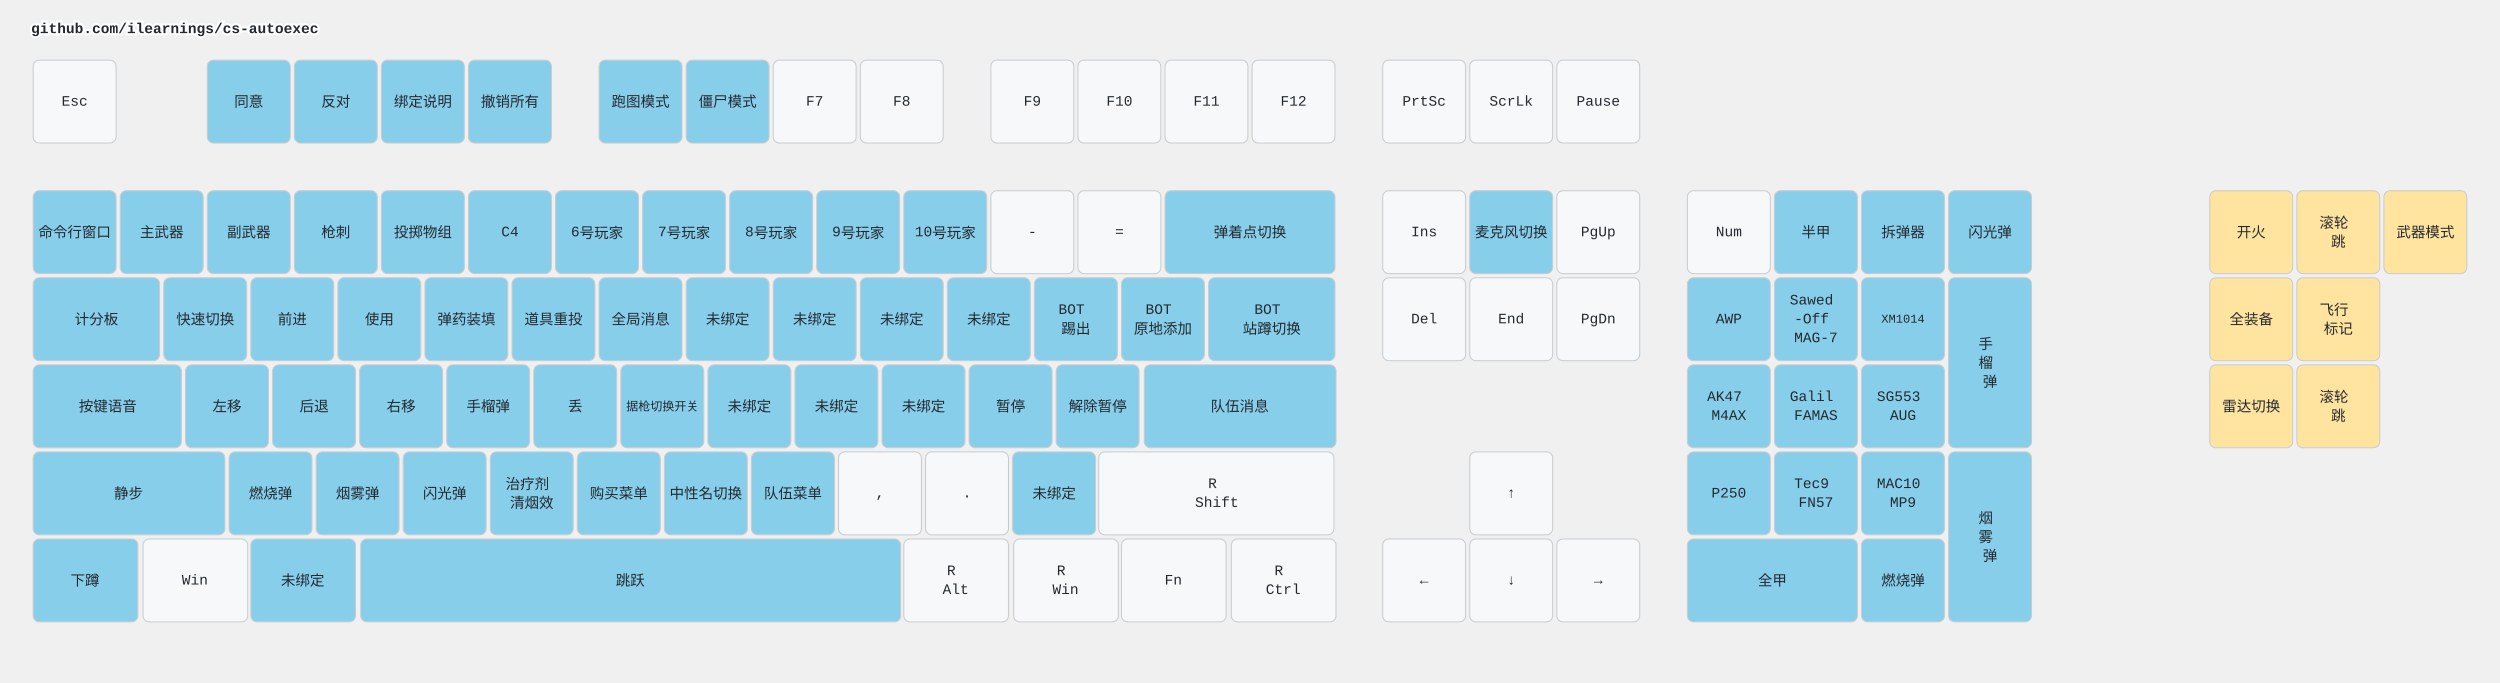
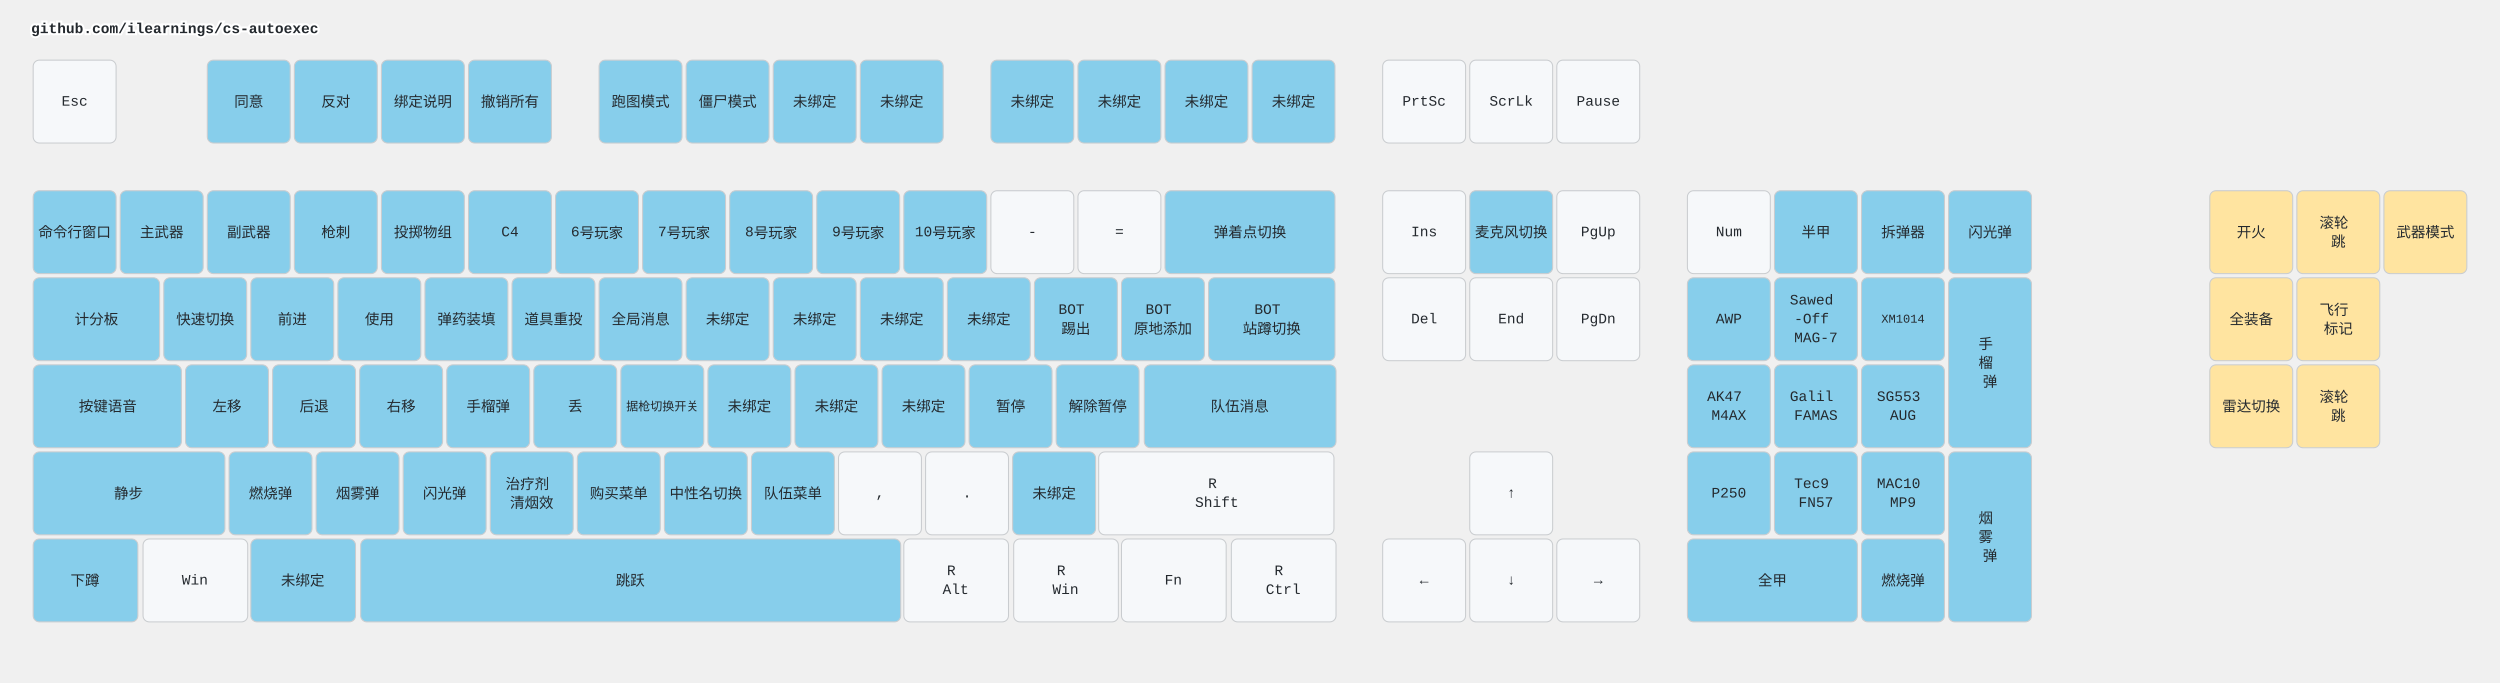
<svg xmlns="http://www.w3.org/2000/svg" width="2412" height="658" viewBox="0 0 2412 658" class="keymap">
  <style>/* inherit to force styles through use tags */
svg path {
    fill: inherit;
}

/* font and background color specifications */
svg.keymap {
    font-family: SFMono-Regular,Consolas,Liberation Mono,Menlo,monospace;
    font-size: 14px;
    font-kerning: normal;
    text-rendering: optimizeLegibility;
    fill: #24292e;
}

/* default key styling */
rect.key {
    fill: #f6f8fa;
}

rect.key, rect.combo {
    stroke: #c9cccf;
    stroke-width: 1;
}

/* default key side styling, only used is draw_key_sides is set */
rect.side {
    filter: brightness(90%);
}

/* color accent for combo boxes */
rect.combo, rect.combo-separate {
    fill: #cdf;
}

/* color accent for held keys */
rect.held, rect.combo.held {
    fill: #fdd;
}

/* color accent for ghost (optional) keys */
rect.ghost, rect.combo.ghost {
    stroke-dasharray: 4, 4;
    stroke-width: 2;
}

text {
    text-anchor: middle;
    dominant-baseline: middle;
}

/* styling for layer labels */
text.label {
    font-weight: bold;
    text-anchor: start;
    stroke: white;
    stroke-width: 4;
    paint-order: stroke;
}

/* styling for optional footer */
text.footer {
    text-anchor: end;
    dominant-baseline: auto;
    stroke: white;
    stroke-width: 4;
    paint-order: stroke;
}

/* styling for combo tap, and key non-tap label text */
text.combo, text.hold, text.shifted, text.left, text.right, text.tl, text.tr, text.bl, text.br {
    font-size: 11px;
}

text.hold, text.bl, text.br {
    text-anchor: middle;
    dominant-baseline: auto;
}

text.shifted, text.tl, text.tr {
    text-anchor: middle;
    dominant-baseline: hanging;
}

text.left, text.tl, text.bl {
    text-anchor: start;
}

text.right, text.tr, text.br {
    text-anchor: end;
}

text.layer-activator {
    text-decoration: underline;
}

/* styling for hold/shifted label text in combo box */
text.combo.hold, text.combo.shifted, text.combo.left, text.combo.right {
    font-size: 8px;
}

/* lighter symbol for transparent keys */
text.trans {
    fill: #7b7e81;
}

/* styling for combo dendrons */
path.combo {
    stroke-width: 1;
    stroke: gray;
    fill: none;
}

/* Start Tabler Icons Cleanup */
/* cannot use height/width with glyphs */
.icon-tabler &gt; path {
    fill: inherit;
    stroke: inherit;
    stroke-width: 2;
}
/* hide tabler's default box */
.icon-tabler &gt; path[stroke="none"][fill="none"] {
    visibility: hidden;
}
/* End Tabler Icons Cleanup */

.key .legend {
  font-weight: bold;
}
rect.key.bound {
  fill: #87CEEB;
}
rect.key.mouse {
  fill: #FFE4A0;
}
</style>
  <g transform="translate(30, 0)" class="layer-github.com/ilearnings/cs-autoexec">
    <text x="0" y="28" class="label" id="github.comilearningscs-autoexec">github.com/ilearnings/cs-autoexec</text>
    <g transform="translate(0, 56)">
      <g transform="translate(42, 42)" class="key keypos-0">
        <rect rx="6" ry="6" x="-40" y="-40" width="80" height="80" class="key" />
        <text x="0" y="0" class="key tap">Esc</text>
      </g>
      <g transform="translate(210, 42)" class="key bound keypos-1">
        <rect rx="6" ry="6" x="-40" y="-40" width="80" height="80" class="key bound" />
        <text x="0" y="0" class="key bound tap">同意</text>
      </g>
      <g transform="translate(294, 42)" class="key bound keypos-2">
        <rect rx="6" ry="6" x="-40" y="-40" width="80" height="80" class="key bound" />
        <text x="0" y="0" class="key bound tap">反对</text>
      </g>
      <g transform="translate(378, 42)" class="key bound keypos-3">
        <rect rx="6" ry="6" x="-40" y="-40" width="80" height="80" class="key bound" />
        <text x="0" y="0" class="key bound tap">绑定说明</text>
      </g>
      <g transform="translate(462, 42)" class="key bound keypos-4">
        <rect rx="6" ry="6" x="-40" y="-40" width="80" height="80" class="key bound" />
        <text x="0" y="0" class="key bound tap">撤销所有</text>
      </g>
      <g transform="translate(588, 42)" class="key bound keypos-5">
        <rect rx="6" ry="6" x="-40" y="-40" width="80" height="80" class="key bound" />
        <text x="0" y="0" class="key bound tap">跑图模式</text>
      </g>
      <g transform="translate(672, 42)" class="key bound keypos-6">
        <rect rx="6" ry="6" x="-40" y="-40" width="80" height="80" class="key bound" />
        <text x="0" y="0" class="key bound tap">僵尸模式</text>
      </g>
-       <g transform="translate(756, 42)" class="key keypos-7">
-         <rect rx="6" ry="6" x="-40" y="-40" width="80" height="80" class="key" />
-         <text x="0" y="0" class="key tap">F7</text>
-       </g>
-       <g transform="translate(840, 42)" class="key keypos-8">
-         <rect rx="6" ry="6" x="-40" y="-40" width="80" height="80" class="key" />
-         <text x="0" y="0" class="key tap">F8</text>
-       </g>
-       <g transform="translate(966, 42)" class="key keypos-9">
-         <rect rx="6" ry="6" x="-40" y="-40" width="80" height="80" class="key" />
-         <text x="0" y="0" class="key tap">F9</text>
-       </g>
-       <g transform="translate(1050, 42)" class="key keypos-10">
-         <rect rx="6" ry="6" x="-40" y="-40" width="80" height="80" class="key" />
-         <text x="0" y="0" class="key tap">F10</text>
-       </g>
-       <g transform="translate(1134, 42)" class="key keypos-11">
-         <rect rx="6" ry="6" x="-40" y="-40" width="80" height="80" class="key" />
-         <text x="0" y="0" class="key tap">F11</text>
-       </g>
-       <g transform="translate(1218, 42)" class="key keypos-12">
-         <rect rx="6" ry="6" x="-40" y="-40" width="80" height="80" class="key" />
-         <text x="0" y="0" class="key tap">F12</text>
+       <g transform="translate(756, 42)" class="key bound keypos-7">
+         <rect rx="6" ry="6" x="-40" y="-40" width="80" height="80" class="key bound" />
+         <text x="0" y="0" class="key bound tap">未绑定</text>
+       </g>
+       <g transform="translate(840, 42)" class="key bound keypos-8">
+         <rect rx="6" ry="6" x="-40" y="-40" width="80" height="80" class="key bound" />
+         <text x="0" y="0" class="key bound tap">未绑定</text>
+       </g>
+       <g transform="translate(966, 42)" class="key bound keypos-9">
+         <rect rx="6" ry="6" x="-40" y="-40" width="80" height="80" class="key bound" />
+         <text x="0" y="0" class="key bound tap">未绑定</text>
+       </g>
+       <g transform="translate(1050, 42)" class="key bound keypos-10">
+         <rect rx="6" ry="6" x="-40" y="-40" width="80" height="80" class="key bound" />
+         <text x="0" y="0" class="key bound tap">未绑定</text>
+       </g>
+       <g transform="translate(1134, 42)" class="key bound keypos-11">
+         <rect rx="6" ry="6" x="-40" y="-40" width="80" height="80" class="key bound" />
+         <text x="0" y="0" class="key bound tap">未绑定</text>
+       </g>
+       <g transform="translate(1218, 42)" class="key bound keypos-12">
+         <rect rx="6" ry="6" x="-40" y="-40" width="80" height="80" class="key bound" />
+         <text x="0" y="0" class="key bound tap">未绑定</text>
      </g>
      <g transform="translate(1344, 42)" class="key keypos-13">
        <rect rx="6" ry="6" x="-40" y="-40" width="80" height="80" class="key" />
        <text x="0" y="0" class="key tap">PrtSc</text>
      </g>
      <g transform="translate(1428, 42)" class="key keypos-14">
        <rect rx="6" ry="6" x="-40" y="-40" width="80" height="80" class="key" />
        <text x="0" y="0" class="key tap">ScrLk</text>
      </g>
      <g transform="translate(1512, 42)" class="key keypos-15">
        <rect rx="6" ry="6" x="-40" y="-40" width="80" height="80" class="key" />
        <text x="0" y="0" class="key tap">Pause</text>
      </g>
      <g transform="translate(42, 168)" class="key bound keypos-16">
        <rect rx="6" ry="6" x="-40" y="-40" width="80" height="80" class="key bound" />
        <text x="0" y="0" class="key bound tap">命令行窗口</text>
      </g>
      <g transform="translate(126, 168)" class="key bound keypos-17">
        <rect rx="6" ry="6" x="-40" y="-40" width="80" height="80" class="key bound" />
        <text x="0" y="0" class="key bound tap">主武器</text>
      </g>
      <g transform="translate(210, 168)" class="key bound keypos-18">
        <rect rx="6" ry="6" x="-40" y="-40" width="80" height="80" class="key bound" />
        <text x="0" y="0" class="key bound tap">副武器</text>
      </g>
      <g transform="translate(294, 168)" class="key bound keypos-19">
        <rect rx="6" ry="6" x="-40" y="-40" width="80" height="80" class="key bound" />
        <text x="0" y="0" class="key bound tap">枪刺</text>
      </g>
      <g transform="translate(378, 168)" class="key bound keypos-20">
        <rect rx="6" ry="6" x="-40" y="-40" width="80" height="80" class="key bound" />
        <text x="0" y="0" class="key bound tap">投掷物组</text>
      </g>
      <g transform="translate(462, 168)" class="key bound keypos-21">
        <rect rx="6" ry="6" x="-40" y="-40" width="80" height="80" class="key bound" />
        <text x="0" y="0" class="key bound tap">C4</text>
      </g>
      <g transform="translate(546, 168)" class="key bound keypos-22">
        <rect rx="6" ry="6" x="-40" y="-40" width="80" height="80" class="key bound" />
        <text x="0" y="0" class="key bound tap">6号玩家</text>
      </g>
      <g transform="translate(630, 168)" class="key bound keypos-23">
        <rect rx="6" ry="6" x="-40" y="-40" width="80" height="80" class="key bound" />
        <text x="0" y="0" class="key bound tap">7号玩家</text>
      </g>
      <g transform="translate(714, 168)" class="key bound keypos-24">
        <rect rx="6" ry="6" x="-40" y="-40" width="80" height="80" class="key bound" />
        <text x="0" y="0" class="key bound tap">8号玩家</text>
      </g>
      <g transform="translate(798, 168)" class="key bound keypos-25">
        <rect rx="6" ry="6" x="-40" y="-40" width="80" height="80" class="key bound" />
        <text x="0" y="0" class="key bound tap">9号玩家</text>
      </g>
      <g transform="translate(882, 168)" class="key bound keypos-26">
        <rect rx="6" ry="6" x="-40" y="-40" width="80" height="80" class="key bound" />
        <text x="0" y="0" class="key bound tap">10号玩家</text>
      </g>
      <g transform="translate(966, 168)" class="key keypos-27">
        <rect rx="6" ry="6" x="-40" y="-40" width="80" height="80" class="key" />
        <text x="0" y="0" class="key tap">-</text>
      </g>
      <g transform="translate(1050, 168)" class="key keypos-28">
        <rect rx="6" ry="6" x="-40" y="-40" width="80" height="80" class="key" />
        <text x="0" y="0" class="key tap">=</text>
      </g>
      <g transform="translate(1176, 168)" class="key bound keypos-29">
        <rect rx="6" ry="6" x="-82" y="-40" width="164" height="80" class="key bound" />
        <text x="0" y="0" class="key bound tap">弹着点切换</text>
      </g>
      <g transform="translate(1344, 168)" class="key keypos-30">
        <rect rx="6" ry="6" x="-40" y="-40" width="80" height="80" class="key" />
        <text x="0" y="0" class="key tap">Ins</text>
      </g>
      <g transform="translate(1428, 168)" class="key bound keypos-31">
        <rect rx="6" ry="6" x="-40" y="-40" width="80" height="80" class="key bound" />
        <text x="0" y="0" class="key bound tap">麦克风切换</text>
      </g>
      <g transform="translate(1512, 168)" class="key keypos-32">
        <rect rx="6" ry="6" x="-40" y="-40" width="80" height="80" class="key" />
        <text x="0" y="0" class="key tap">PgUp</text>
      </g>
      <g transform="translate(1638, 168)" class="key keypos-33">
        <rect rx="6" ry="6" x="-40" y="-40" width="80" height="80" class="key" />
        <text x="0" y="0" class="key tap">Num</text>
      </g>
      <g transform="translate(1722, 168)" class="key bound keypos-34">
        <rect rx="6" ry="6" x="-40" y="-40" width="80" height="80" class="key bound" />
        <text x="0" y="0" class="key bound tap">半甲</text>
      </g>
      <g transform="translate(1806, 168)" class="key bound keypos-35">
        <rect rx="6" ry="6" x="-40" y="-40" width="80" height="80" class="key bound" />
        <text x="0" y="0" class="key bound tap">拆弹器</text>
      </g>
      <g transform="translate(1890, 168)" class="key bound keypos-36">
        <rect rx="6" ry="6" x="-40" y="-40" width="80" height="80" class="key bound" />
        <text x="0" y="0" class="key bound tap">闪光弹</text>
      </g>
      <g transform="translate(63, 252)" class="key bound keypos-37">
        <rect rx="6" ry="6" x="-61" y="-40" width="122" height="80" class="key bound" />
        <text x="0" y="0" class="key bound tap">计分板</text>
      </g>
      <g transform="translate(168, 252)" class="key bound keypos-38">
        <rect rx="6" ry="6" x="-40" y="-40" width="80" height="80" class="key bound" />
        <text x="0" y="0" class="key bound tap">快速切换</text>
      </g>
      <g transform="translate(252, 252)" class="key bound keypos-39">
        <rect rx="6" ry="6" x="-40" y="-40" width="80" height="80" class="key bound" />
        <text x="0" y="0" class="key bound tap">前进</text>
      </g>
      <g transform="translate(336, 252)" class="key bound keypos-40">
        <rect rx="6" ry="6" x="-40" y="-40" width="80" height="80" class="key bound" />
        <text x="0" y="0" class="key bound tap">使用</text>
      </g>
      <g transform="translate(420, 252)" class="key bound keypos-41">
        <rect rx="6" ry="6" x="-40" y="-40" width="80" height="80" class="key bound" />
        <text x="0" y="0" class="key bound tap">弹药装填</text>
      </g>
      <g transform="translate(504, 252)" class="key bound keypos-42">
        <rect rx="6" ry="6" x="-40" y="-40" width="80" height="80" class="key bound" />
        <text x="0" y="0" class="key bound tap">道具重投</text>
      </g>
      <g transform="translate(588, 252)" class="key bound keypos-43">
        <rect rx="6" ry="6" x="-40" y="-40" width="80" height="80" class="key bound" />
        <text x="0" y="0" class="key bound tap">全局消息</text>
      </g>
      <g transform="translate(672, 252)" class="key bound keypos-44">
        <rect rx="6" ry="6" x="-40" y="-40" width="80" height="80" class="key bound" />
        <text x="0" y="0" class="key bound tap">未绑定</text>
      </g>
      <g transform="translate(756, 252)" class="key bound keypos-45">
        <rect rx="6" ry="6" x="-40" y="-40" width="80" height="80" class="key bound" />
        <text x="0" y="0" class="key bound tap">未绑定</text>
      </g>
      <g transform="translate(840, 252)" class="key bound keypos-46">
        <rect rx="6" ry="6" x="-40" y="-40" width="80" height="80" class="key bound" />
        <text x="0" y="0" class="key bound tap">未绑定</text>
      </g>
      <g transform="translate(924, 252)" class="key bound keypos-47">
        <rect rx="6" ry="6" x="-40" y="-40" width="80" height="80" class="key bound" />
        <text x="0" y="0" class="key bound tap">未绑定</text>
      </g>
      <g transform="translate(1008, 252)" class="key bound keypos-48">
        <rect rx="6" ry="6" x="-40" y="-40" width="80" height="80" class="key bound" />
        <text x="0" y="0" class="key bound tap">
          <tspan x="0" dy="-0.65em">BOT</tspan>
          <tspan x="0" dy="1.3em">踢出</tspan>
        </text>
      </g>
      <g transform="translate(1092, 252)" class="key bound keypos-49">
        <rect rx="6" ry="6" x="-40" y="-40" width="80" height="80" class="key bound" />
        <text x="0" y="0" class="key bound tap">
          <tspan x="0" dy="-0.65em">BOT</tspan>
          <tspan x="0" dy="1.3em">原地添加</tspan>
        </text>
      </g>
      <g transform="translate(1197, 252)" class="key bound keypos-50">
        <rect rx="6" ry="6" x="-61" y="-40" width="122" height="80" class="key bound" />
        <text x="0" y="0" class="key bound tap">
          <tspan x="0" dy="-0.65em">BOT</tspan>
          <tspan x="0" dy="1.3em">站蹲切换</tspan>
        </text>
      </g>
      <g transform="translate(1344, 252)" class="key keypos-51">
        <rect rx="6" ry="6" x="-40" y="-40" width="80" height="80" class="key" />
        <text x="0" y="0" class="key tap">Del</text>
      </g>
      <g transform="translate(1428, 252)" class="key keypos-52">
        <rect rx="6" ry="6" x="-40" y="-40" width="80" height="80" class="key" />
        <text x="0" y="0" class="key tap">End</text>
      </g>
      <g transform="translate(1512, 252)" class="key keypos-53">
        <rect rx="6" ry="6" x="-40" y="-40" width="80" height="80" class="key" />
        <text x="0" y="0" class="key tap">PgDn</text>
      </g>
      <g transform="translate(1638, 252)" class="key bound keypos-54">
        <rect rx="6" ry="6" x="-40" y="-40" width="80" height="80" class="key bound" />
        <text x="0" y="0" class="key bound tap">AWP</text>
      </g>
      <g transform="translate(1722, 252)" class="key bound keypos-55">
        <rect rx="6" ry="6" x="-40" y="-40" width="80" height="80" class="key bound" />
        <text x="0" y="0" class="key bound tap">
          <tspan x="0" dy="-1.3em">Sawed</tspan>
          <tspan x="0" dy="1.3em">-Off</tspan>
          <tspan x="0" dy="1.3em">MAG-7</tspan>
        </text>
      </g>
      <g transform="translate(1806, 252)" class="key bound keypos-56">
        <rect rx="6" ry="6" x="-40" y="-40" width="80" height="80" class="key bound" />
        <text x="0" y="0" class="key bound tap">
          <tspan style="font-size: 83%">XM1014</tspan>
        </text>
      </g>
      <g transform="translate(1890, 294)" class="key bound keypos-57">
        <rect rx="6" ry="6" x="-40" y="-82" width="80" height="164" class="key bound" />
        <text x="0" y="0" class="key bound tap">
          <tspan x="0" dy="-1.3em">手</tspan>
          <tspan x="0" dy="1.3em">榴</tspan>
          <tspan x="0" dy="1.3em">弹</tspan>
        </text>
      </g>
      <g transform="translate(74, 336)" class="key bound keypos-58">
        <rect rx="6" ry="6" x="-72" y="-40" width="143" height="80" class="key bound" />
        <text x="0" y="0" class="key bound tap">按键语音</text>
      </g>
      <g transform="translate(189, 336)" class="key bound keypos-59">
        <rect rx="6" ry="6" x="-40" y="-40" width="80" height="80" class="key bound" />
        <text x="0" y="0" class="key bound tap">左移</text>
      </g>
      <g transform="translate(273, 336)" class="key bound keypos-60">
        <rect rx="6" ry="6" x="-40" y="-40" width="80" height="80" class="key bound" />
        <text x="0" y="0" class="key bound tap">后退</text>
      </g>
      <g transform="translate(357, 336)" class="key bound keypos-61">
        <rect rx="6" ry="6" x="-40" y="-40" width="80" height="80" class="key bound" />
        <text x="0" y="0" class="key bound tap">右移</text>
      </g>
      <g transform="translate(441, 336)" class="key bound keypos-62">
        <rect rx="6" ry="6" x="-40" y="-40" width="80" height="80" class="key bound" />
        <text x="0" y="0" class="key bound tap">手榴弹</text>
      </g>
      <g transform="translate(525, 336)" class="key bound keypos-63">
        <rect rx="6" ry="6" x="-40" y="-40" width="80" height="80" class="key bound" />
        <text x="0" y="0" class="key bound tap">丢</text>
      </g>
      <g transform="translate(609, 336)" class="key bound keypos-64">
        <rect rx="6" ry="6" x="-40" y="-40" width="80" height="80" class="key bound" />
        <text x="0" y="0" class="key bound tap">
          <tspan style="font-size: 83%">据枪切换开关</tspan>
        </text>
      </g>
      <g transform="translate(693, 336)" class="key bound keypos-65">
        <rect rx="6" ry="6" x="-40" y="-40" width="80" height="80" class="key bound" />
        <text x="0" y="0" class="key bound tap">未绑定</text>
      </g>
      <g transform="translate(777, 336)" class="key bound keypos-66">
        <rect rx="6" ry="6" x="-40" y="-40" width="80" height="80" class="key bound" />
        <text x="0" y="0" class="key bound tap">未绑定</text>
      </g>
      <g transform="translate(861, 336)" class="key bound keypos-67">
        <rect rx="6" ry="6" x="-40" y="-40" width="80" height="80" class="key bound" />
        <text x="0" y="0" class="key bound tap">未绑定</text>
      </g>
      <g transform="translate(945, 336)" class="key bound keypos-68">
        <rect rx="6" ry="6" x="-40" y="-40" width="80" height="80" class="key bound" />
        <text x="0" y="0" class="key bound tap">暂停</text>
      </g>
      <g transform="translate(1029, 336)" class="key bound keypos-69">
        <rect rx="6" ry="6" x="-40" y="-40" width="80" height="80" class="key bound" />
        <text x="0" y="0" class="key bound tap">解除暂停</text>
      </g>
      <g transform="translate(1166, 336)" class="key bound keypos-70">
        <rect rx="6" ry="6" x="-92" y="-40" width="185" height="80" class="key bound" />
        <text x="0" y="0" class="key bound tap">队伍消息</text>
      </g>
      <g transform="translate(1638, 336)" class="key bound keypos-71">
        <rect rx="6" ry="6" x="-40" y="-40" width="80" height="80" class="key bound" />
        <text x="0" y="0" class="key bound tap">
          <tspan x="0" dy="-0.65em">AK47</tspan>
          <tspan x="0" dy="1.3em">M4AX</tspan>
        </text>
      </g>
      <g transform="translate(1722, 336)" class="key bound keypos-72">
        <rect rx="6" ry="6" x="-40" y="-40" width="80" height="80" class="key bound" />
        <text x="0" y="0" class="key bound tap">
          <tspan x="0" dy="-0.65em">Galil</tspan>
          <tspan x="0" dy="1.3em">FAMAS</tspan>
        </text>
      </g>
      <g transform="translate(1806, 336)" class="key bound keypos-73">
        <rect rx="6" ry="6" x="-40" y="-40" width="80" height="80" class="key bound" />
        <text x="0" y="0" class="key bound tap">
          <tspan x="0" dy="-0.65em">SG553</tspan>
          <tspan x="0" dy="1.3em">AUG</tspan>
        </text>
      </g>
      <g transform="translate(94, 420)" class="key bound keypos-74">
        <rect rx="6" ry="6" x="-92" y="-40" width="185" height="80" class="key bound" />
        <text x="0" y="0" class="key bound tap">静步</text>
      </g>
      <g transform="translate(231, 420)" class="key bound keypos-75">
        <rect rx="6" ry="6" x="-40" y="-40" width="80" height="80" class="key bound" />
        <text x="0" y="0" class="key bound tap">燃烧弹</text>
      </g>
      <g transform="translate(315, 420)" class="key bound keypos-76">
        <rect rx="6" ry="6" x="-40" y="-40" width="80" height="80" class="key bound" />
        <text x="0" y="0" class="key bound tap">烟雾弹</text>
      </g>
      <g transform="translate(399, 420)" class="key bound keypos-77">
        <rect rx="6" ry="6" x="-40" y="-40" width="80" height="80" class="key bound" />
        <text x="0" y="0" class="key bound tap">闪光弹</text>
      </g>
      <g transform="translate(483, 420)" class="key bound keypos-78">
        <rect rx="6" ry="6" x="-40" y="-40" width="80" height="80" class="key bound" />
        <text x="0" y="0" class="key bound tap">
          <tspan x="0" dy="-0.65em">治疗剂</tspan>
          <tspan x="0" dy="1.3em">清烟效</tspan>
        </text>
      </g>
      <g transform="translate(567, 420)" class="key bound keypos-79">
        <rect rx="6" ry="6" x="-40" y="-40" width="80" height="80" class="key bound" />
        <text x="0" y="0" class="key bound tap">购买菜单</text>
      </g>
      <g transform="translate(651, 420)" class="key bound keypos-80">
        <rect rx="6" ry="6" x="-40" y="-40" width="80" height="80" class="key bound" />
        <text x="0" y="0" class="key bound tap">中性名切换</text>
      </g>
      <g transform="translate(735, 420)" class="key bound keypos-81">
        <rect rx="6" ry="6" x="-40" y="-40" width="80" height="80" class="key bound" />
        <text x="0" y="0" class="key bound tap">队伍菜单</text>
      </g>
      <g transform="translate(819, 420)" class="key keypos-82">
        <rect rx="6" ry="6" x="-40" y="-40" width="80" height="80" class="key" />
        <text x="0" y="0" class="key tap">,</text>
      </g>
      <g transform="translate(903, 420)" class="key keypos-83">
        <rect rx="6" ry="6" x="-40" y="-40" width="80" height="80" class="key" />
        <text x="0" y="0" class="key tap">.</text>
      </g>
      <g transform="translate(987, 420)" class="key bound keypos-84">
        <rect rx="6" ry="6" x="-40" y="-40" width="80" height="80" class="key bound" />
        <text x="0" y="0" class="key bound tap">未绑定</text>
      </g>
      <g transform="translate(1144, 420)" class="key keypos-85">
        <rect rx="6" ry="6" x="-114" y="-40" width="227" height="80" class="key" />
        <text x="0" y="0" class="key tap">
          <tspan x="0" dy="-0.65em">R</tspan>
          <tspan x="0" dy="1.3em">Shift</tspan>
        </text>
      </g>
      <g transform="translate(1428, 420)" class="key keypos-86">
        <rect rx="6" ry="6" x="-40" y="-40" width="80" height="80" class="key" />
        <text x="0" y="0" class="key tap">↑</text>
      </g>
      <g transform="translate(1638, 420)" class="key bound keypos-87">
        <rect rx="6" ry="6" x="-40" y="-40" width="80" height="80" class="key bound" />
        <text x="0" y="0" class="key bound tap">P250</text>
      </g>
      <g transform="translate(1722, 420)" class="key bound keypos-88">
        <rect rx="6" ry="6" x="-40" y="-40" width="80" height="80" class="key bound" />
        <text x="0" y="0" class="key bound tap">
          <tspan x="0" dy="-0.65em">Tec9</tspan>
          <tspan x="0" dy="1.3em">FN57</tspan>
        </text>
      </g>
      <g transform="translate(1806, 420)" class="key bound keypos-89">
        <rect rx="6" ry="6" x="-40" y="-40" width="80" height="80" class="key bound" />
        <text x="0" y="0" class="key bound tap">
          <tspan x="0" dy="-0.65em">MAC10</tspan>
          <tspan x="0" dy="1.3em">MP9</tspan>
        </text>
      </g>
      <g transform="translate(1890, 462)" class="key bound keypos-90">
        <rect rx="6" ry="6" x="-40" y="-82" width="80" height="164" class="key bound" />
        <text x="0" y="0" class="key bound tap">
          <tspan x="0" dy="-1.3em">烟</tspan>
          <tspan x="0" dy="1.3em">雾</tspan>
          <tspan x="0" dy="1.3em">弹</tspan>
        </text>
      </g>
      <g transform="translate(52, 504)" class="key bound keypos-91">
        <rect rx="6" ry="6" x="-50" y="-40" width="101" height="80" class="key bound" />
        <text x="0" y="0" class="key bound tap">下蹲</text>
      </g>
      <g transform="translate(158, 504)" class="key keypos-92">
        <rect rx="6" ry="6" x="-50" y="-40" width="101" height="80" class="key" />
        <text x="0" y="0" class="key tap">Win</text>
      </g>
      <g transform="translate(262, 504)" class="key bound keypos-93">
        <rect rx="6" ry="6" x="-50" y="-40" width="101" height="80" class="key bound" />
        <text x="0" y="0" class="key bound tap">未绑定</text>
      </g>
      <g transform="translate(578, 504)" class="key bound keypos-94">
        <rect rx="6" ry="6" x="-260" y="-40" width="521" height="80" class="key bound" />
        <text x="0" y="0" class="key bound tap">跳跃</text>
      </g>
      <g transform="translate(892, 504)" class="key keypos-95">
        <rect rx="6" ry="6" x="-50" y="-40" width="101" height="80" class="key" />
        <text x="0" y="0" class="key tap">
          <tspan x="0" dy="-0.65em">R</tspan>
          <tspan x="0" dy="1.3em">Alt</tspan>
        </text>
      </g>
      <g transform="translate(998, 504)" class="key keypos-96">
        <rect rx="6" ry="6" x="-50" y="-40" width="101" height="80" class="key" />
        <text x="0" y="0" class="key tap">
          <tspan x="0" dy="-0.65em">R</tspan>
          <tspan x="0" dy="1.3em">Win</tspan>
        </text>
      </g>
      <g transform="translate(1102, 504)" class="key keypos-97">
        <rect rx="6" ry="6" x="-50" y="-40" width="101" height="80" class="key" />
        <text x="0" y="0" class="key tap">Fn</text>
      </g>
      <g transform="translate(1208, 504)" class="key keypos-98">
        <rect rx="6" ry="6" x="-50" y="-40" width="101" height="80" class="key" />
        <text x="0" y="0" class="key tap">
          <tspan x="0" dy="-0.65em">R</tspan>
          <tspan x="0" dy="1.3em">Ctrl</tspan>
        </text>
      </g>
      <g transform="translate(1344, 504)" class="key keypos-99">
        <rect rx="6" ry="6" x="-40" y="-40" width="80" height="80" class="key" />
        <text x="0" y="0" class="key tap">←</text>
      </g>
      <g transform="translate(1428, 504)" class="key keypos-100">
        <rect rx="6" ry="6" x="-40" y="-40" width="80" height="80" class="key" />
        <text x="0" y="0" class="key tap">↓</text>
      </g>
      <g transform="translate(1512, 504)" class="key keypos-101">
        <rect rx="6" ry="6" x="-40" y="-40" width="80" height="80" class="key" />
        <text x="0" y="0" class="key tap">→</text>
      </g>
      <g transform="translate(1680, 504)" class="key bound keypos-102">
        <rect rx="6" ry="6" x="-82" y="-40" width="164" height="80" class="key bound" />
        <text x="0" y="0" class="key bound tap">全甲</text>
      </g>
      <g transform="translate(1806, 504)" class="key bound keypos-103">
        <rect rx="6" ry="6" x="-40" y="-40" width="80" height="80" class="key bound" />
        <text x="0" y="0" class="key bound tap">燃烧弹</text>
      </g>
      <g transform="translate(2142, 168)" class="key mouse keypos-104">
        <rect rx="6" ry="6" x="-40" y="-40" width="80" height="80" class="key mouse" />
        <text x="0" y="0" class="key mouse tap">开火</text>
      </g>
      <g transform="translate(2226, 168)" class="key mouse keypos-105">
        <rect rx="6" ry="6" x="-40" y="-40" width="80" height="80" class="key mouse" />
        <text x="0" y="0" class="key mouse tap">
          <tspan x="0" dy="-0.65em">滚轮</tspan>
          <tspan x="0" dy="1.3em">跳</tspan>
        </text>
      </g>
      <g transform="translate(2310, 168)" class="key mouse keypos-106">
        <rect rx="6" ry="6" x="-40" y="-40" width="80" height="80" class="key mouse" />
        <text x="0" y="0" class="key mouse tap">武器模式</text>
      </g>
      <g transform="translate(2142, 252)" class="key mouse keypos-107">
        <rect rx="6" ry="6" x="-40" y="-40" width="80" height="80" class="key mouse" />
        <text x="0" y="0" class="key mouse tap">全装备</text>
      </g>
      <g transform="translate(2226, 252)" class="key mouse keypos-108">
        <rect rx="6" ry="6" x="-40" y="-40" width="80" height="80" class="key mouse" />
        <text x="0" y="0" class="key mouse tap">
          <tspan x="0" dy="-0.65em">飞行</tspan>
          <tspan x="0" dy="1.3em">标记</tspan>
        </text>
      </g>
      <g transform="translate(2142, 336)" class="key mouse keypos-109">
        <rect rx="6" ry="6" x="-40" y="-40" width="80" height="80" class="key mouse" />
        <text x="0" y="0" class="key mouse tap">雷达切换</text>
      </g>
      <g transform="translate(2226, 336)" class="key mouse keypos-110">
        <rect rx="6" ry="6" x="-40" y="-40" width="80" height="80" class="key mouse" />
        <text x="0" y="0" class="key mouse tap">
          <tspan x="0" dy="-0.65em">滚轮</tspan>
          <tspan x="0" dy="1.3em">跳</tspan>
        </text>
      </g>
    </g>
  </g>
</svg>
